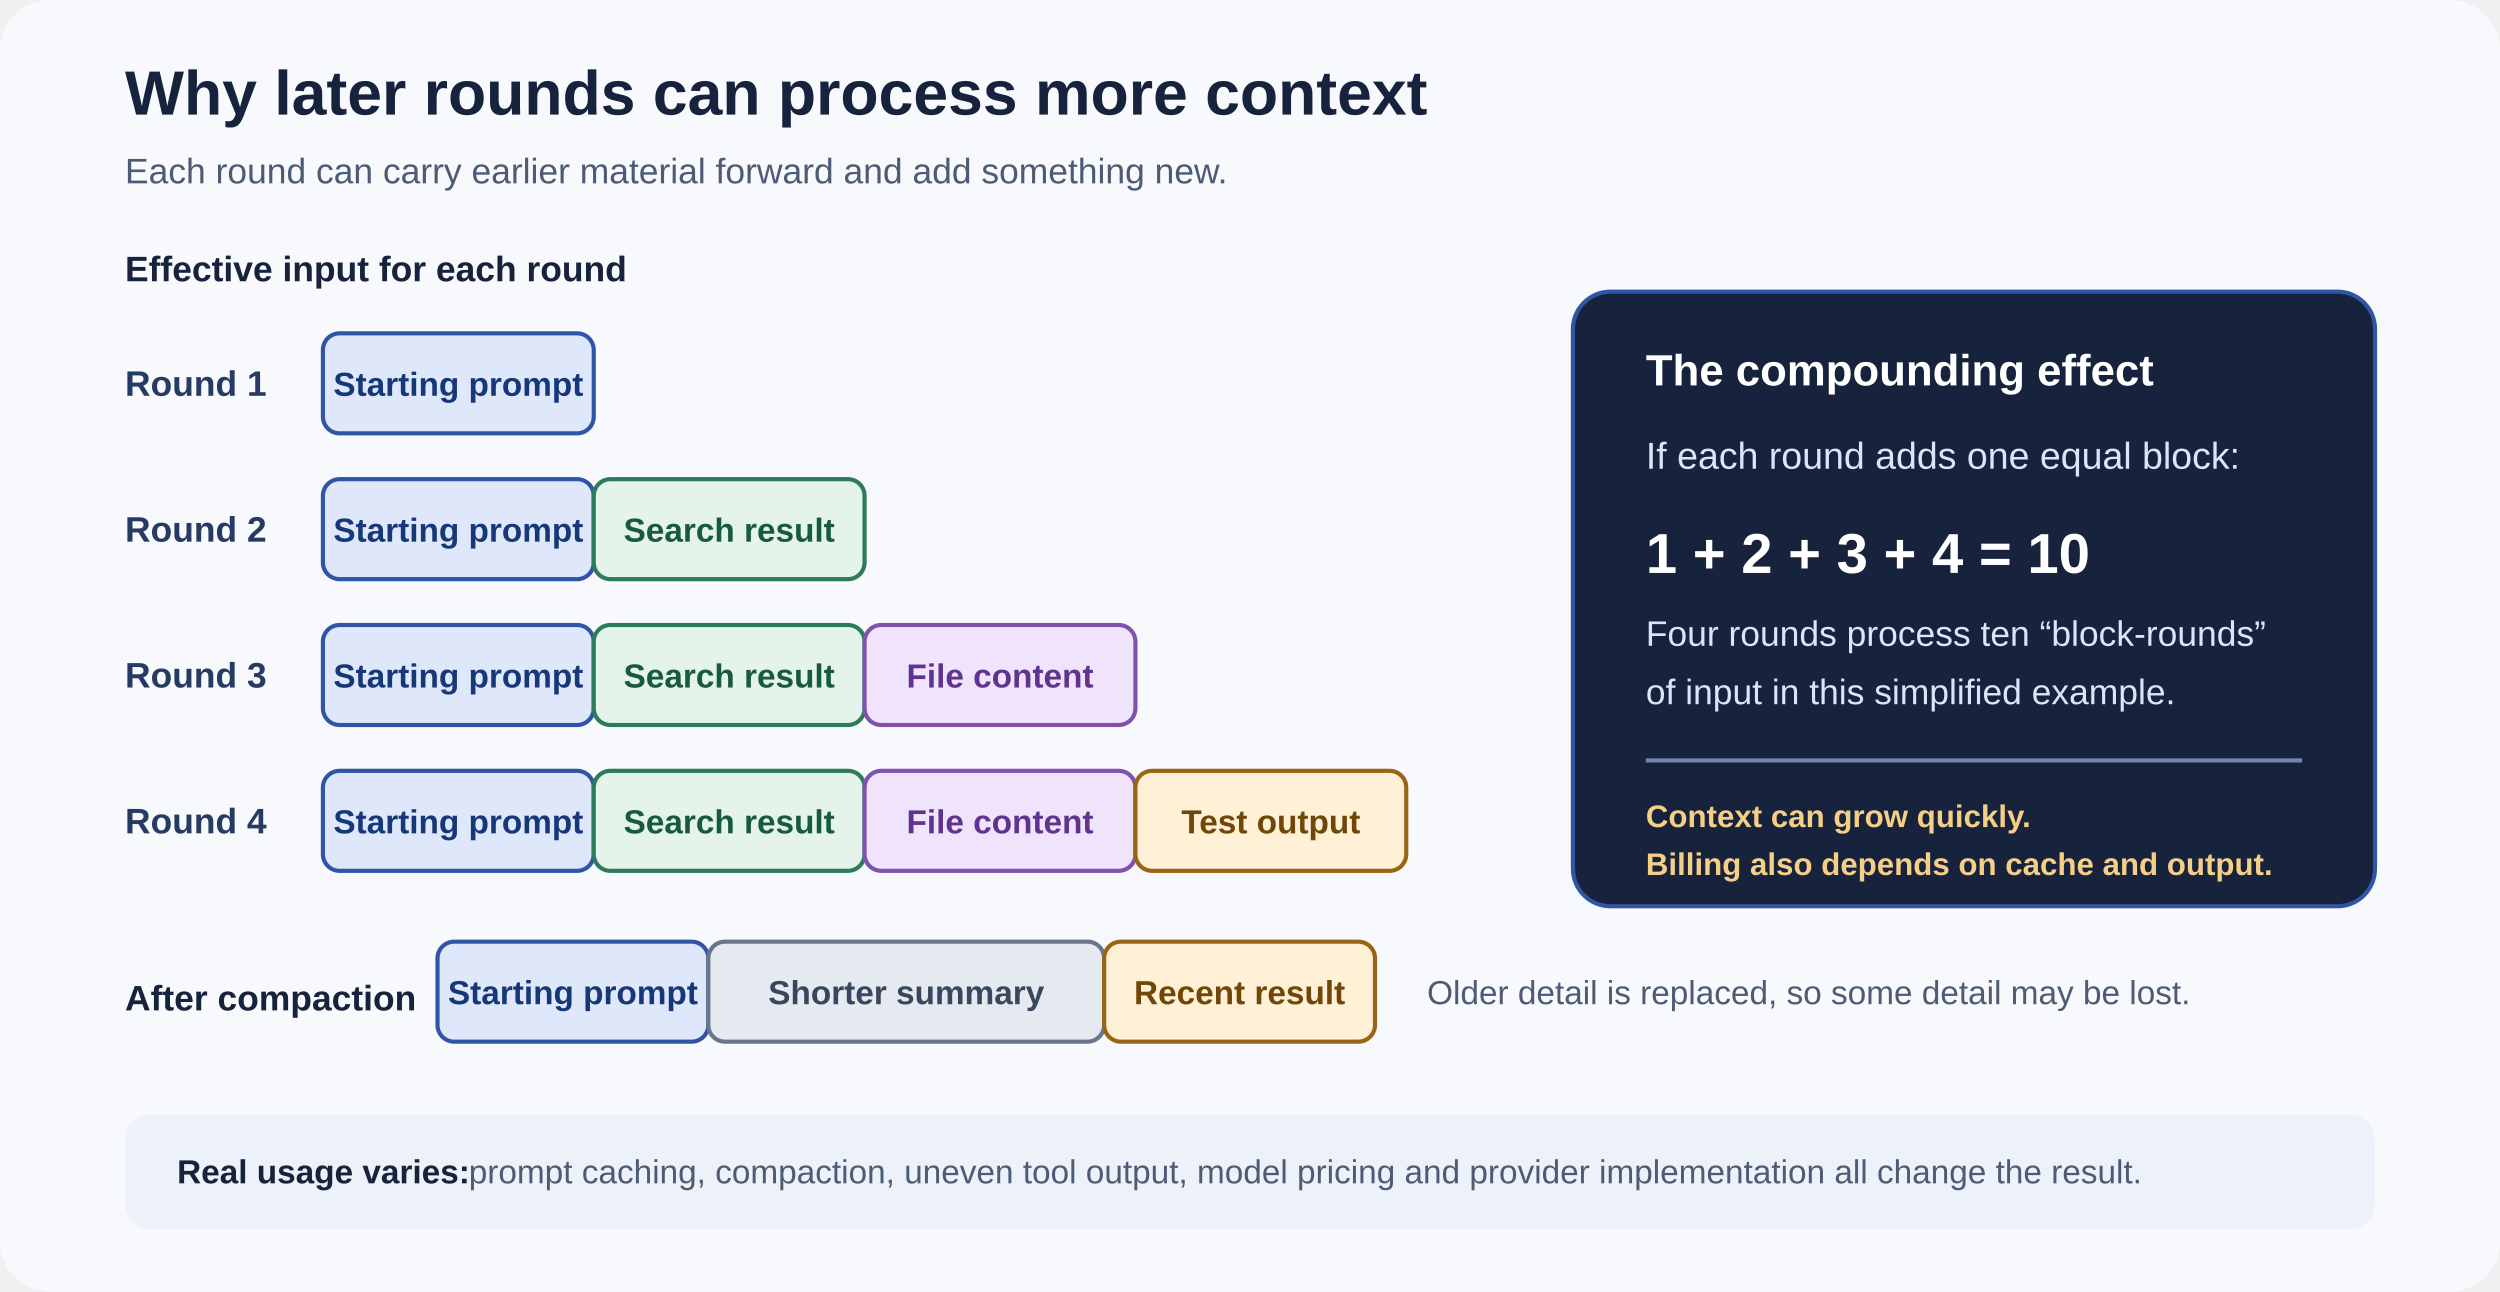
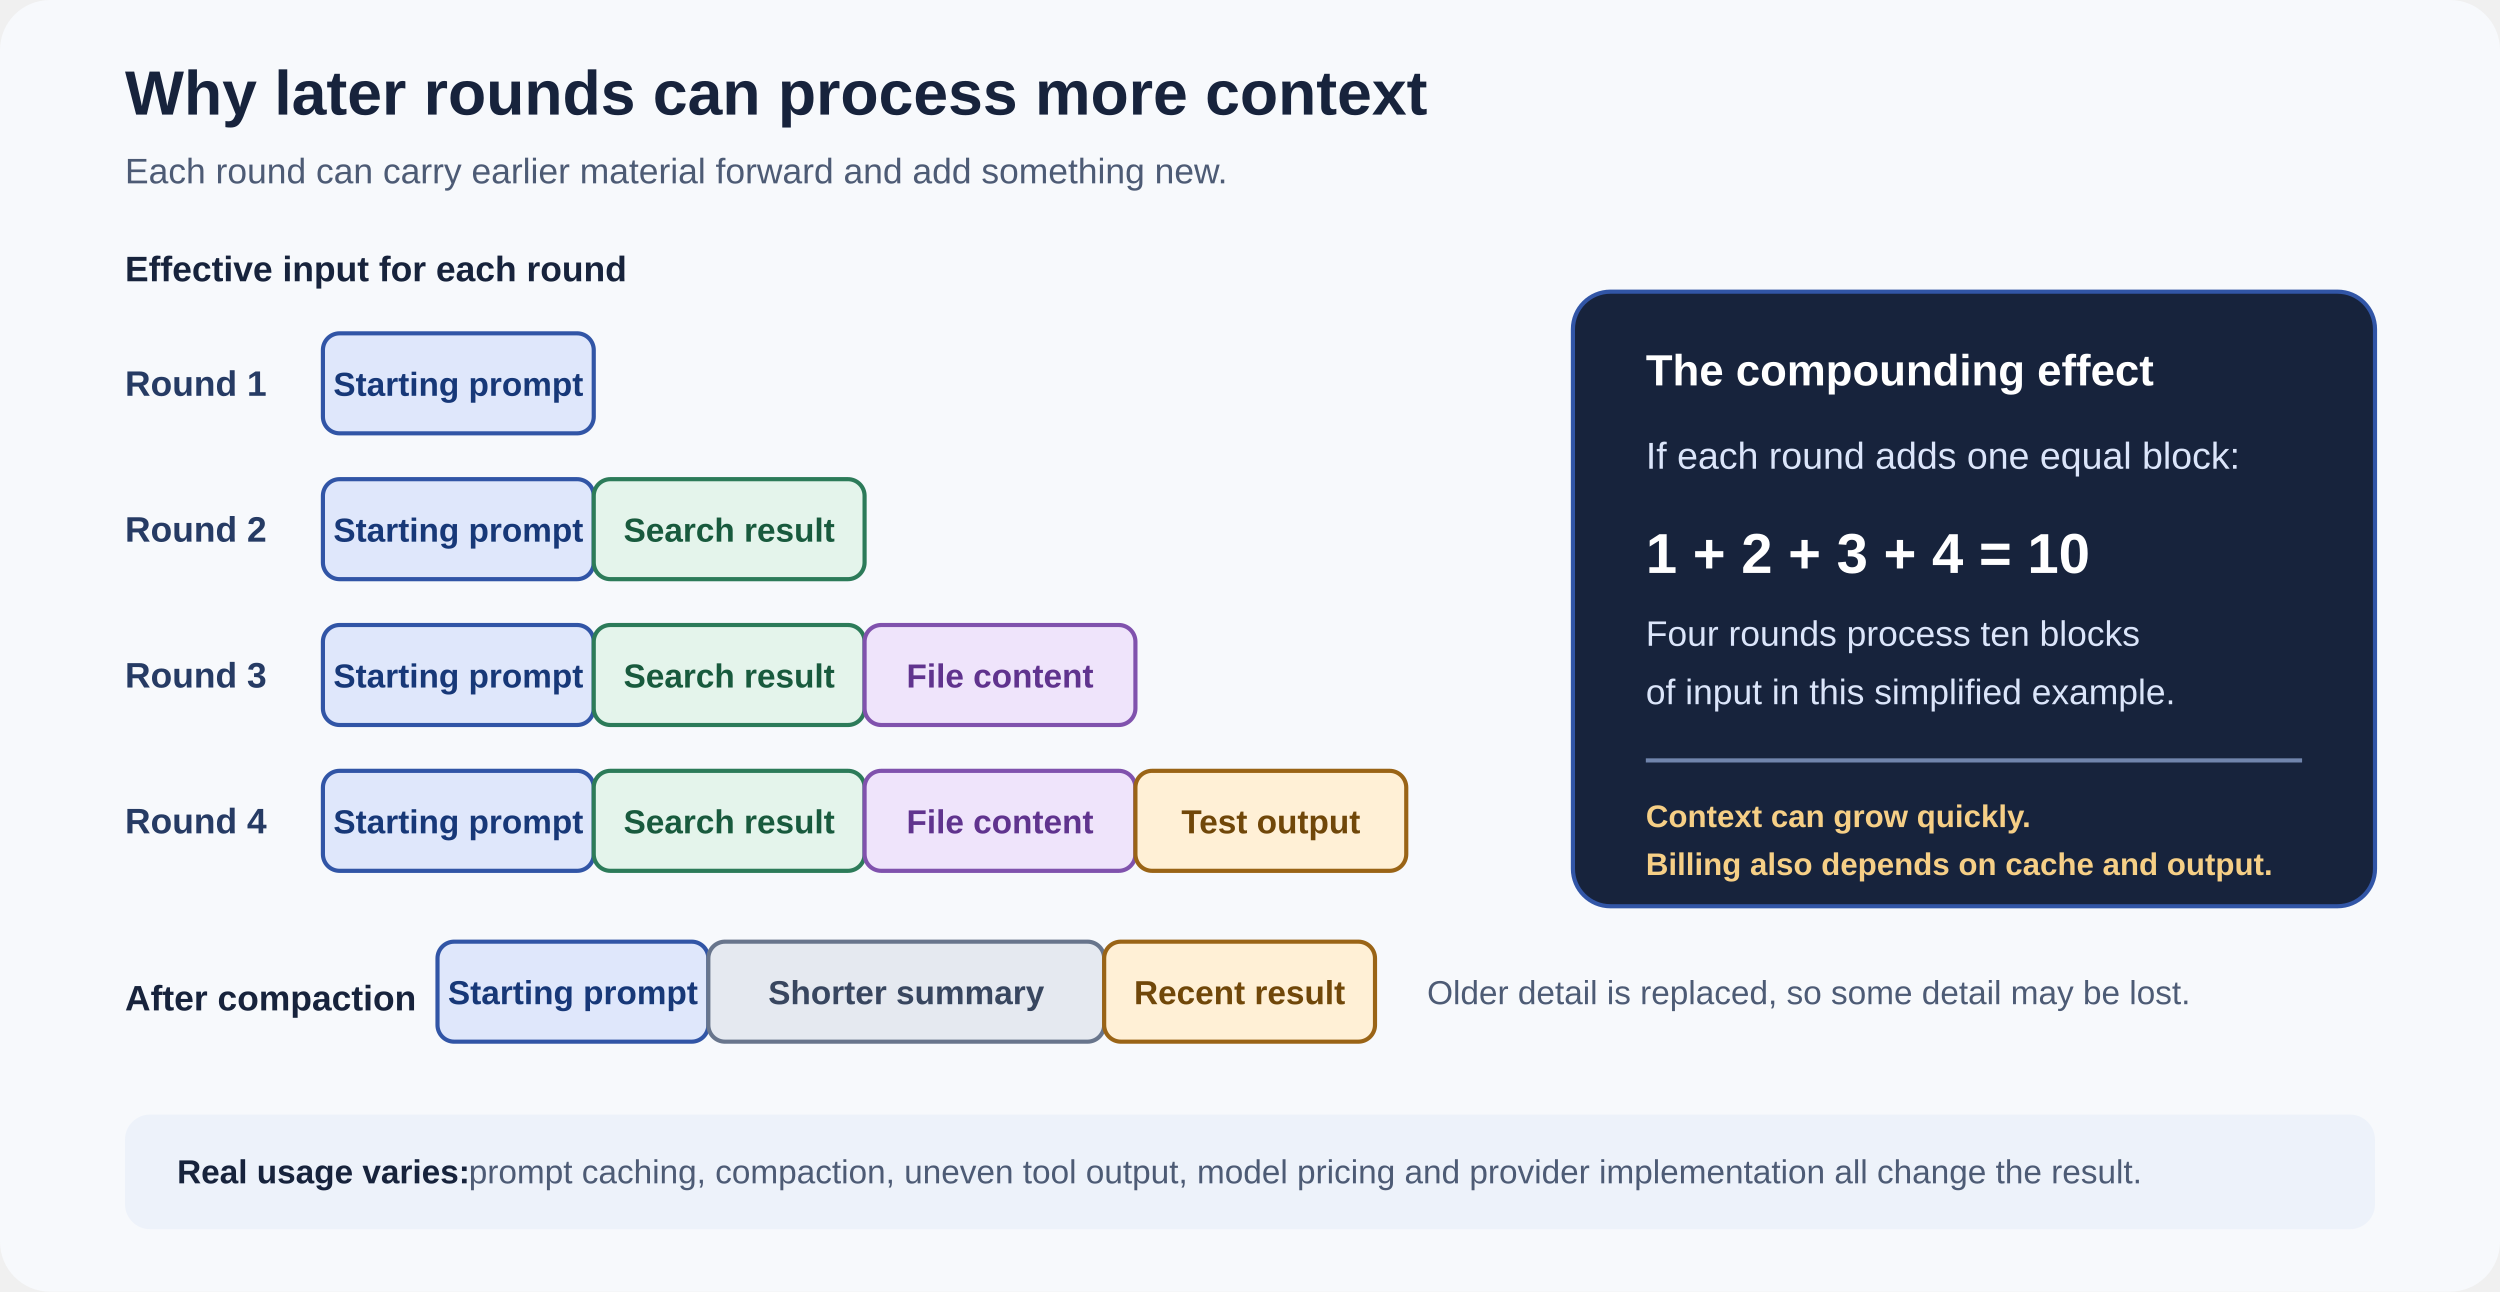
<svg xmlns="http://www.w3.org/2000/svg" width="1200" height="620" viewBox="0 0 1200 620" role="img" aria-labelledby="title desc">
  <rect width="1200" height="620" rx="24" fill="#f7f9fc" />
  <text x="60" y="55" font-family="Segoe UI, Arial, sans-serif" font-size="30" font-weight="700" fill="#17233c">Why later rounds can process more context</text>
  <text x="60" y="88" font-family="Segoe UI, Arial, sans-serif" font-size="17" fill="#4d5b75">Each round can carry earlier material forward and add something new.</text>
  <text x="60" y="135" font-family="Segoe UI, Arial, sans-serif" font-size="17" font-weight="700" fill="#17233c">Effective input for each round</text>
  <text x="60" y="190" font-family="Segoe UI, Arial, sans-serif" font-size="17" font-weight="700" fill="#263b64">Round 1</text>
  <rect x="155" y="160" width="130" height="48" rx="8" fill="#dfe7fb" stroke="#3155a6" stroke-width="2" />
  <text x="220" y="190" text-anchor="middle" font-family="Segoe UI, Arial, sans-serif" font-size="16" font-weight="700" fill="#173878">Starting prompt</text>
  <text x="60" y="260" font-family="Segoe UI, Arial, sans-serif" font-size="17" font-weight="700" fill="#263b64">Round 2</text>
  <rect x="155" y="230" width="130" height="48" rx="8" fill="#dfe7fb" stroke="#3155a6" stroke-width="2" />
  <rect x="285" y="230" width="130" height="48" rx="8" fill="#e4f4eb" stroke="#2c7b59" stroke-width="2" />
  <text x="220" y="260" text-anchor="middle" font-family="Segoe UI, Arial, sans-serif" font-size="16" font-weight="700" fill="#173878">Starting prompt</text>
  <text x="350" y="260" text-anchor="middle" font-family="Segoe UI, Arial, sans-serif" font-size="16" font-weight="700" fill="#185a3d">Search result</text>
  <text x="60" y="330" font-family="Segoe UI, Arial, sans-serif" font-size="17" font-weight="700" fill="#263b64">Round 3</text>
  <rect x="155" y="300" width="130" height="48" rx="8" fill="#dfe7fb" stroke="#3155a6" stroke-width="2" />
  <rect x="285" y="300" width="130" height="48" rx="8" fill="#e4f4eb" stroke="#2c7b59" stroke-width="2" />
  <rect x="415" y="300" width="130" height="48" rx="8" fill="#efe4fb" stroke="#8052ad" stroke-width="2" />
  <text x="220" y="330" text-anchor="middle" font-family="Segoe UI, Arial, sans-serif" font-size="16" font-weight="700" fill="#173878">Starting prompt</text>
  <text x="350" y="330" text-anchor="middle" font-family="Segoe UI, Arial, sans-serif" font-size="16" font-weight="700" fill="#185a3d">Search result</text>
  <text x="480" y="330" text-anchor="middle" font-family="Segoe UI, Arial, sans-serif" font-size="16" font-weight="700" fill="#60338e">File content</text>
  <text x="60" y="400" font-family="Segoe UI, Arial, sans-serif" font-size="17" font-weight="700" fill="#263b64">Round 4</text>
  <rect x="155" y="370" width="130" height="48" rx="8" fill="#dfe7fb" stroke="#3155a6" stroke-width="2" />
  <rect x="285" y="370" width="130" height="48" rx="8" fill="#e4f4eb" stroke="#2c7b59" stroke-width="2" />
  <rect x="415" y="370" width="130" height="48" rx="8" fill="#efe4fb" stroke="#8052ad" stroke-width="2" />
  <rect x="545" y="370" width="130" height="48" rx="8" fill="#fff0d6" stroke="#9a6416" stroke-width="2" />
  <text x="220" y="400" text-anchor="middle" font-family="Segoe UI, Arial, sans-serif" font-size="16" font-weight="700" fill="#173878">Starting prompt</text>
  <text x="350" y="400" text-anchor="middle" font-family="Segoe UI, Arial, sans-serif" font-size="16" font-weight="700" fill="#185a3d">Search result</text>
  <text x="480" y="400" text-anchor="middle" font-family="Segoe UI, Arial, sans-serif" font-size="16" font-weight="700" fill="#60338e">File content</text>
  <text x="610" y="400" text-anchor="middle" font-family="Segoe UI, Arial, sans-serif" font-size="16" font-weight="700" fill="#704709">Test output</text>
  <rect x="755" y="140" width="385" height="295" rx="18" fill="#17233c" stroke="#3155a6" stroke-width="2" />
  <text x="790" y="185" font-family="Segoe UI, Arial, sans-serif" font-size="21" font-weight="700" fill="#ffffff">The compounding effect</text>
  <text x="790" y="225" font-family="Segoe UI, Arial, sans-serif" font-size="18" fill="#dbe5fa">If each round adds one equal block:</text>
  <text x="790" y="275" font-family="Segoe UI, Arial, sans-serif" font-size="27" font-weight="700" fill="#ffffff">1 + 2 + 3 + 4 = 10</text>
-   <text x="790" y="310" font-family="Segoe UI, Arial, sans-serif" font-size="17" fill="#dbe5fa">Four rounds process ten “block-rounds”</text>
+   <text x="790" y="310" font-family="Segoe UI, Arial, sans-serif" font-size="17" fill="#dbe5fa">Four rounds process ten blocks</text>
  <text x="790" y="338" font-family="Segoe UI, Arial, sans-serif" font-size="17" fill="#dbe5fa">of input in this simplified example.</text>
  <line x1="790" y1="365" x2="1105" y2="365" stroke="#7185ad" stroke-width="2" />
  <text x="790" y="397" font-family="Segoe UI, Arial, sans-serif" font-size="15" font-weight="700" fill="#f6cf86">Context can grow quickly.</text>
  <text x="790" y="420" font-family="Segoe UI, Arial, sans-serif" font-size="15" font-weight="700" fill="#f6cf86">Billing also depends on cache and output.</text>
  <text x="60" y="485" font-family="Segoe UI, Arial, sans-serif" font-size="17" font-weight="700" fill="#17233c">After compaction</text>
  <rect x="210" y="452" width="130" height="48" rx="8" fill="#dfe7fb" stroke="#3155a6" stroke-width="2" />
  <rect x="340" y="452" width="190" height="48" rx="8" fill="#e5e9f0" stroke="#68758c" stroke-width="2" />
  <rect x="530" y="452" width="130" height="48" rx="8" fill="#fff0d6" stroke="#9a6416" stroke-width="2" />
  <text x="275" y="482" text-anchor="middle" font-family="Segoe UI, Arial, sans-serif" font-size="16" font-weight="700" fill="#173878">Starting prompt</text>
  <text x="435" y="482" text-anchor="middle" font-family="Segoe UI, Arial, sans-serif" font-size="16" font-weight="700" fill="#38465f">Shorter summary</text>
  <text x="595" y="482" text-anchor="middle" font-family="Segoe UI, Arial, sans-serif" font-size="16" font-weight="700" fill="#704709">Recent result</text>
  <text x="685" y="482" font-family="Segoe UI, Arial, sans-serif" font-size="16" fill="#4d5b75">Older detail is replaced, so some detail may be lost.</text>
  <rect x="60" y="535" width="1080" height="55" rx="12" fill="#edf2fa" />
  <text x="85" y="568" font-family="Segoe UI, Arial, sans-serif" font-size="16" font-weight="700" fill="#17233c">Real usage varies:</text>
  <text x="225" y="568" font-family="Segoe UI, Arial, sans-serif" font-size="16" fill="#4d5b75">prompt caching, compaction, uneven tool output, model pricing and provider implementation all change the result.</text>
</svg>
